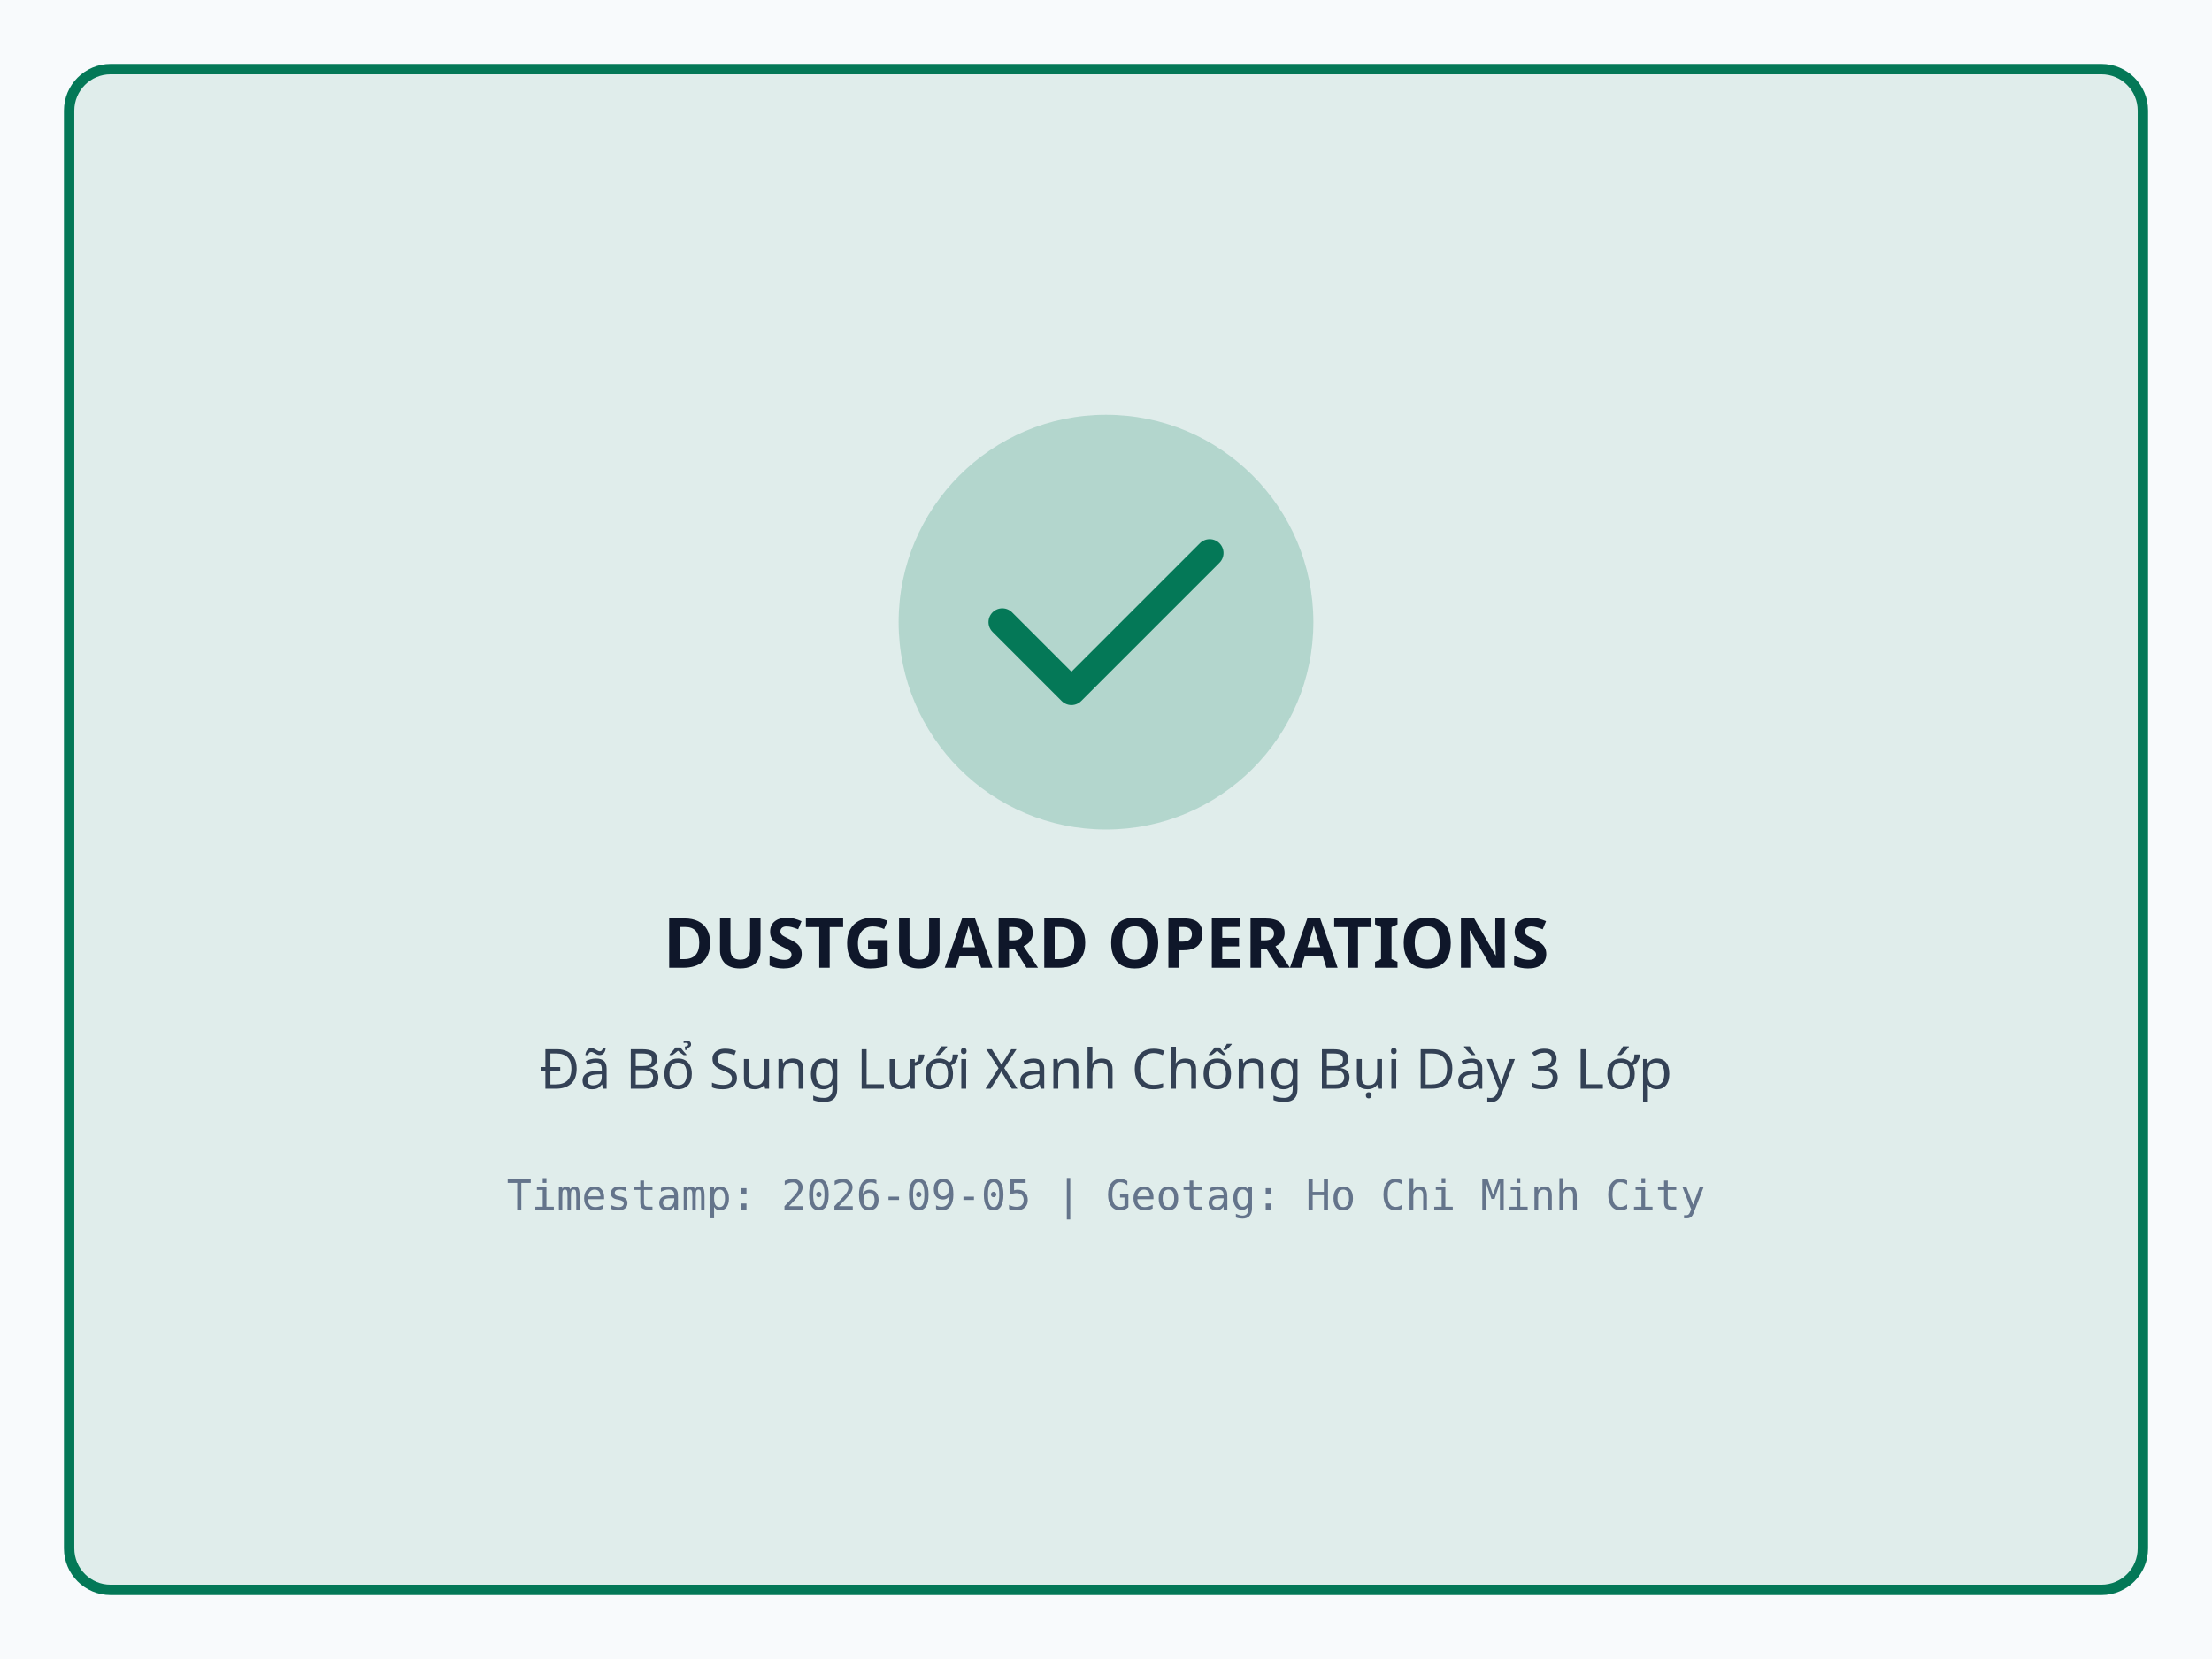
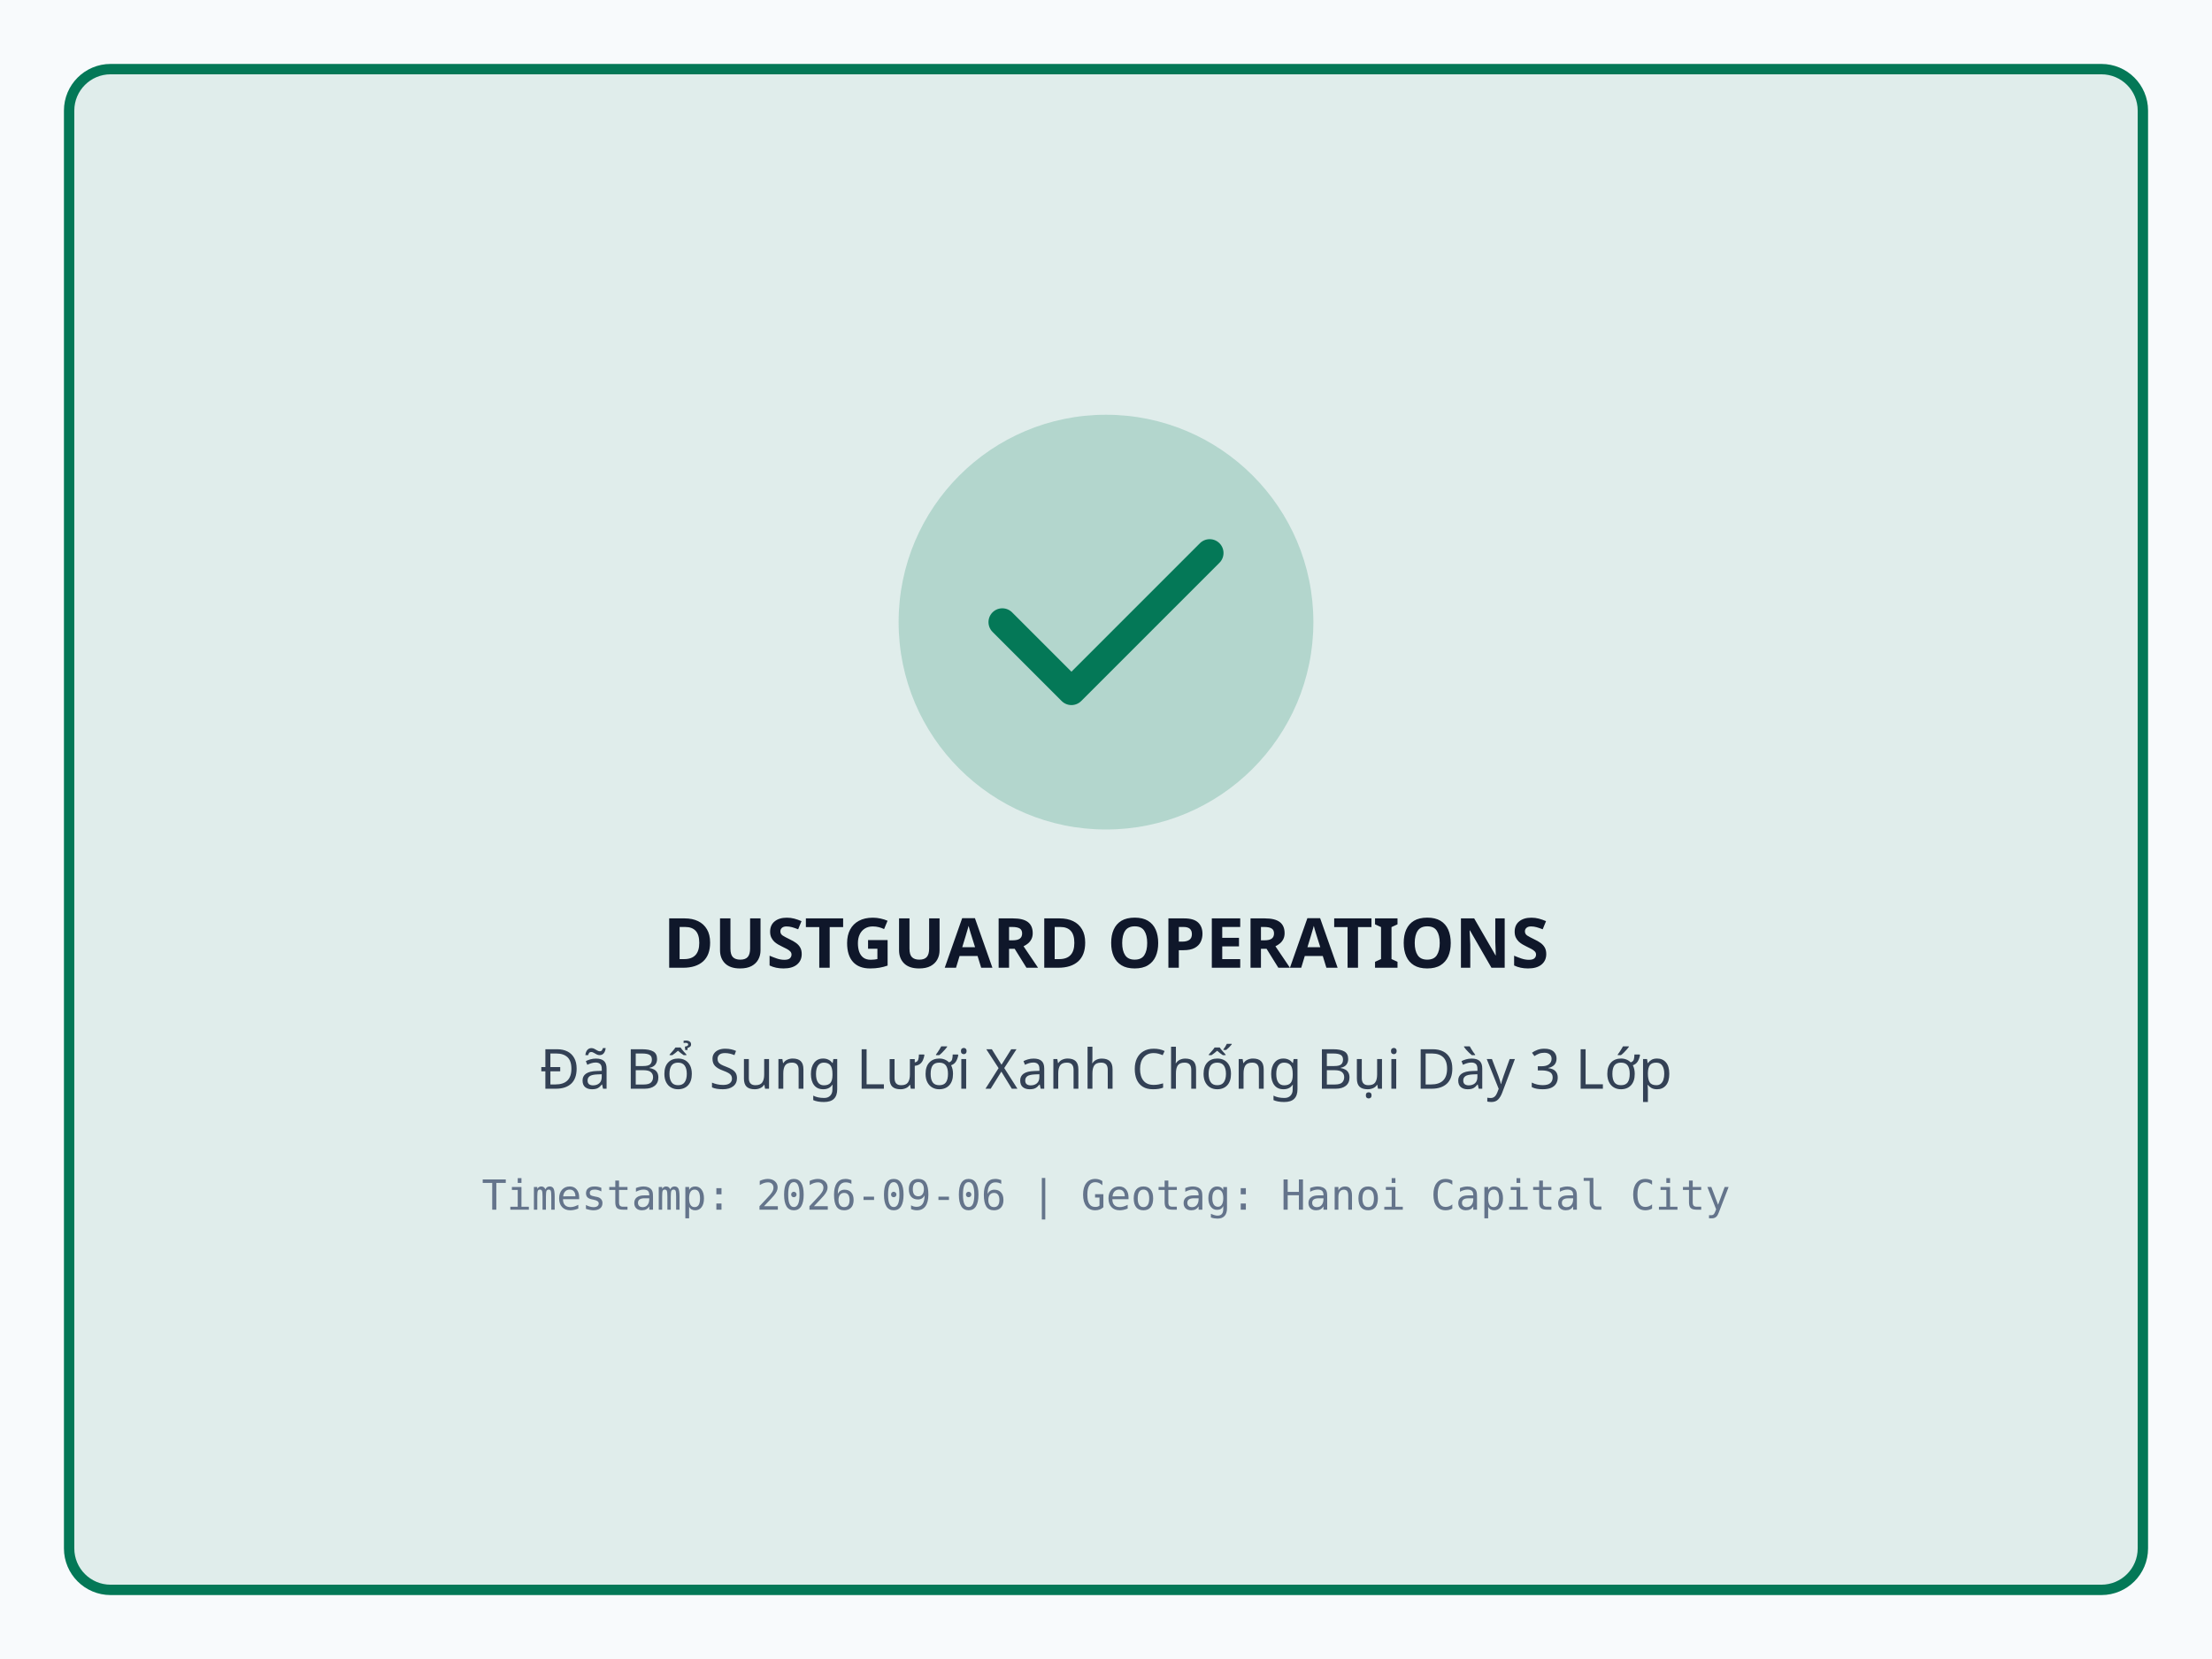
<svg xmlns="http://www.w3.org/2000/svg" width="640" height="480" viewBox="0 0 640 480">
  <rect width="640" height="480" fill="#f8fafc" />
  <rect x="20" y="20" width="600" height="440" rx="12" fill="#047857" fill-opacity="0.1" stroke="#047857" stroke-width="3" />
  <circle cx="320" cy="180" r="60" fill="#047857" fill-opacity="0.2" />
  <path d="M290 180 L310 200 L350 160" stroke="#047857" stroke-width="8" stroke-linecap="round" stroke-linejoin="round" fill="none" />
  <text x="320" y="280" font-family="sans-serif" font-size="20" font-weight="bold" fill="#0f172a" text-anchor="middle">DUSTGUARD OPERATIONS</text>
  <text x="320" y="315" font-family="sans-serif" font-size="16" fill="#334155" text-anchor="middle">Đã Bổ Sung Lưới Xanh Chống Bụi Dày 3 Lớp</text>
-   <text x="320" y="350" font-family="monospace" font-size="12" fill="#64748b" text-anchor="middle">Timestamp: 2026-09-05 | Geotag: Ho Chi Minh City</text>
+   <text x="320" y="350" font-family="monospace" font-size="12" fill="#64748b" text-anchor="middle">Timestamp: 2026-09-06 | Geotag: Hanoi Capital City</text>
</svg>
